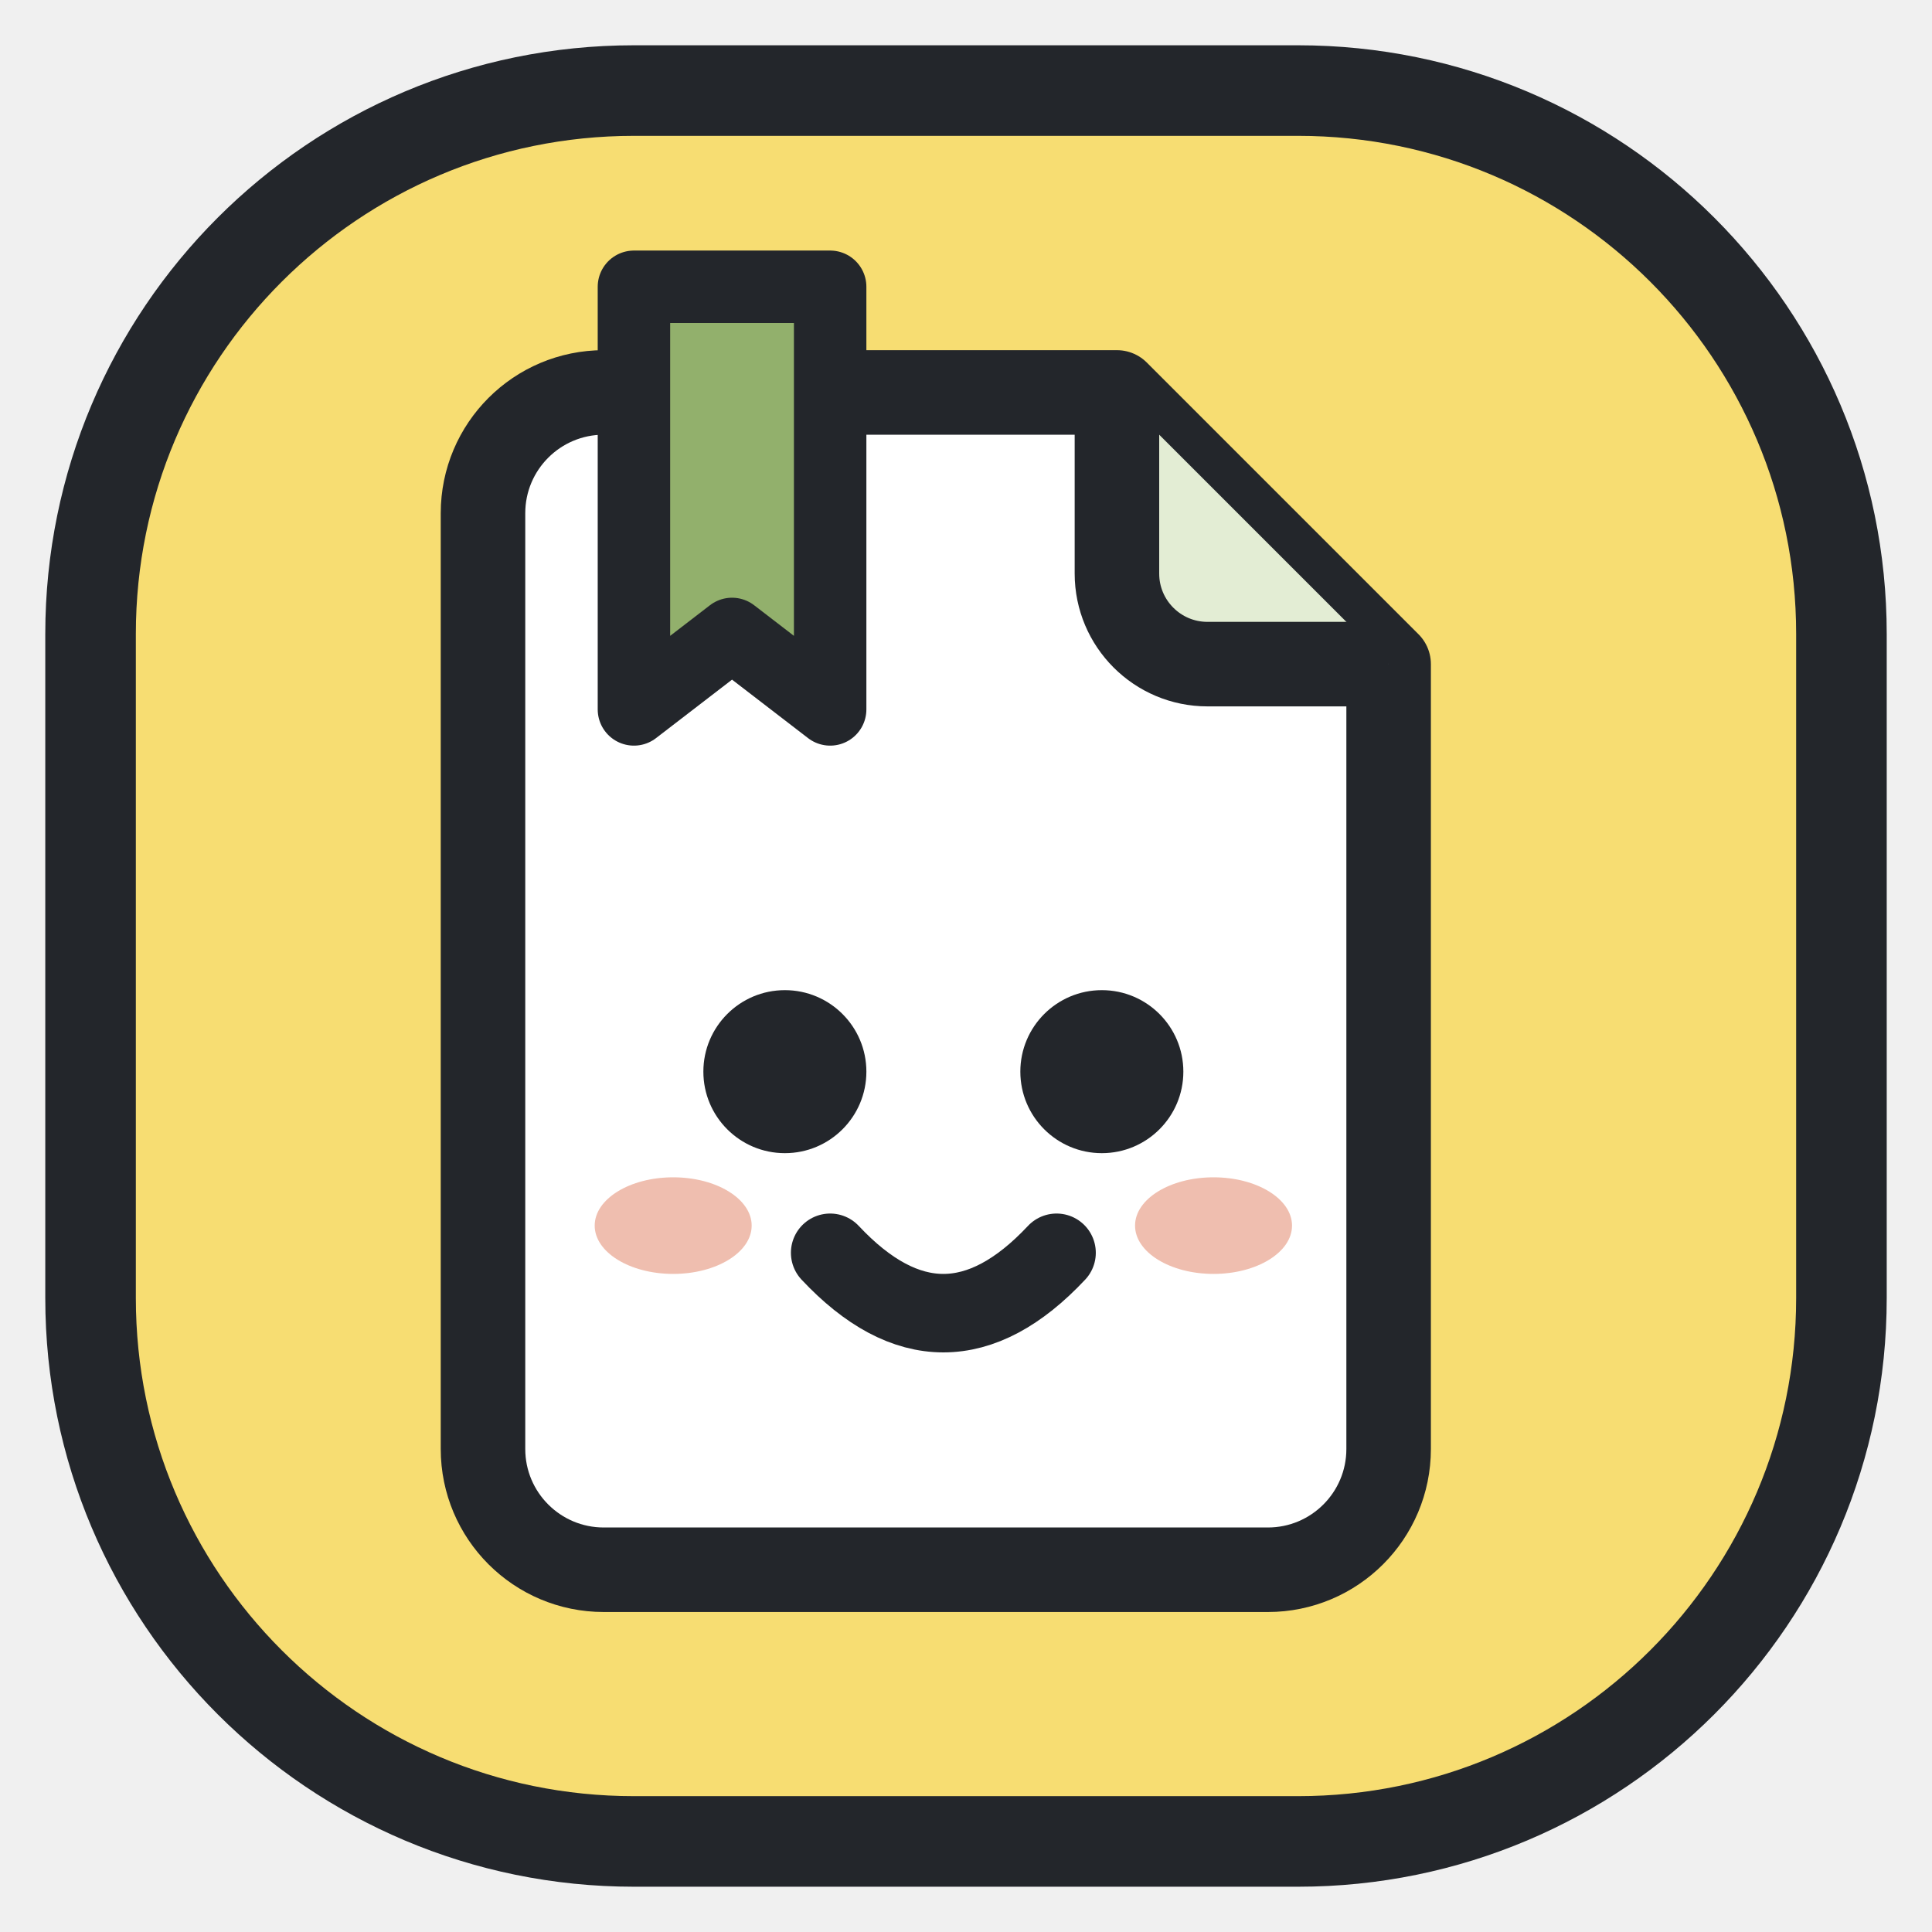
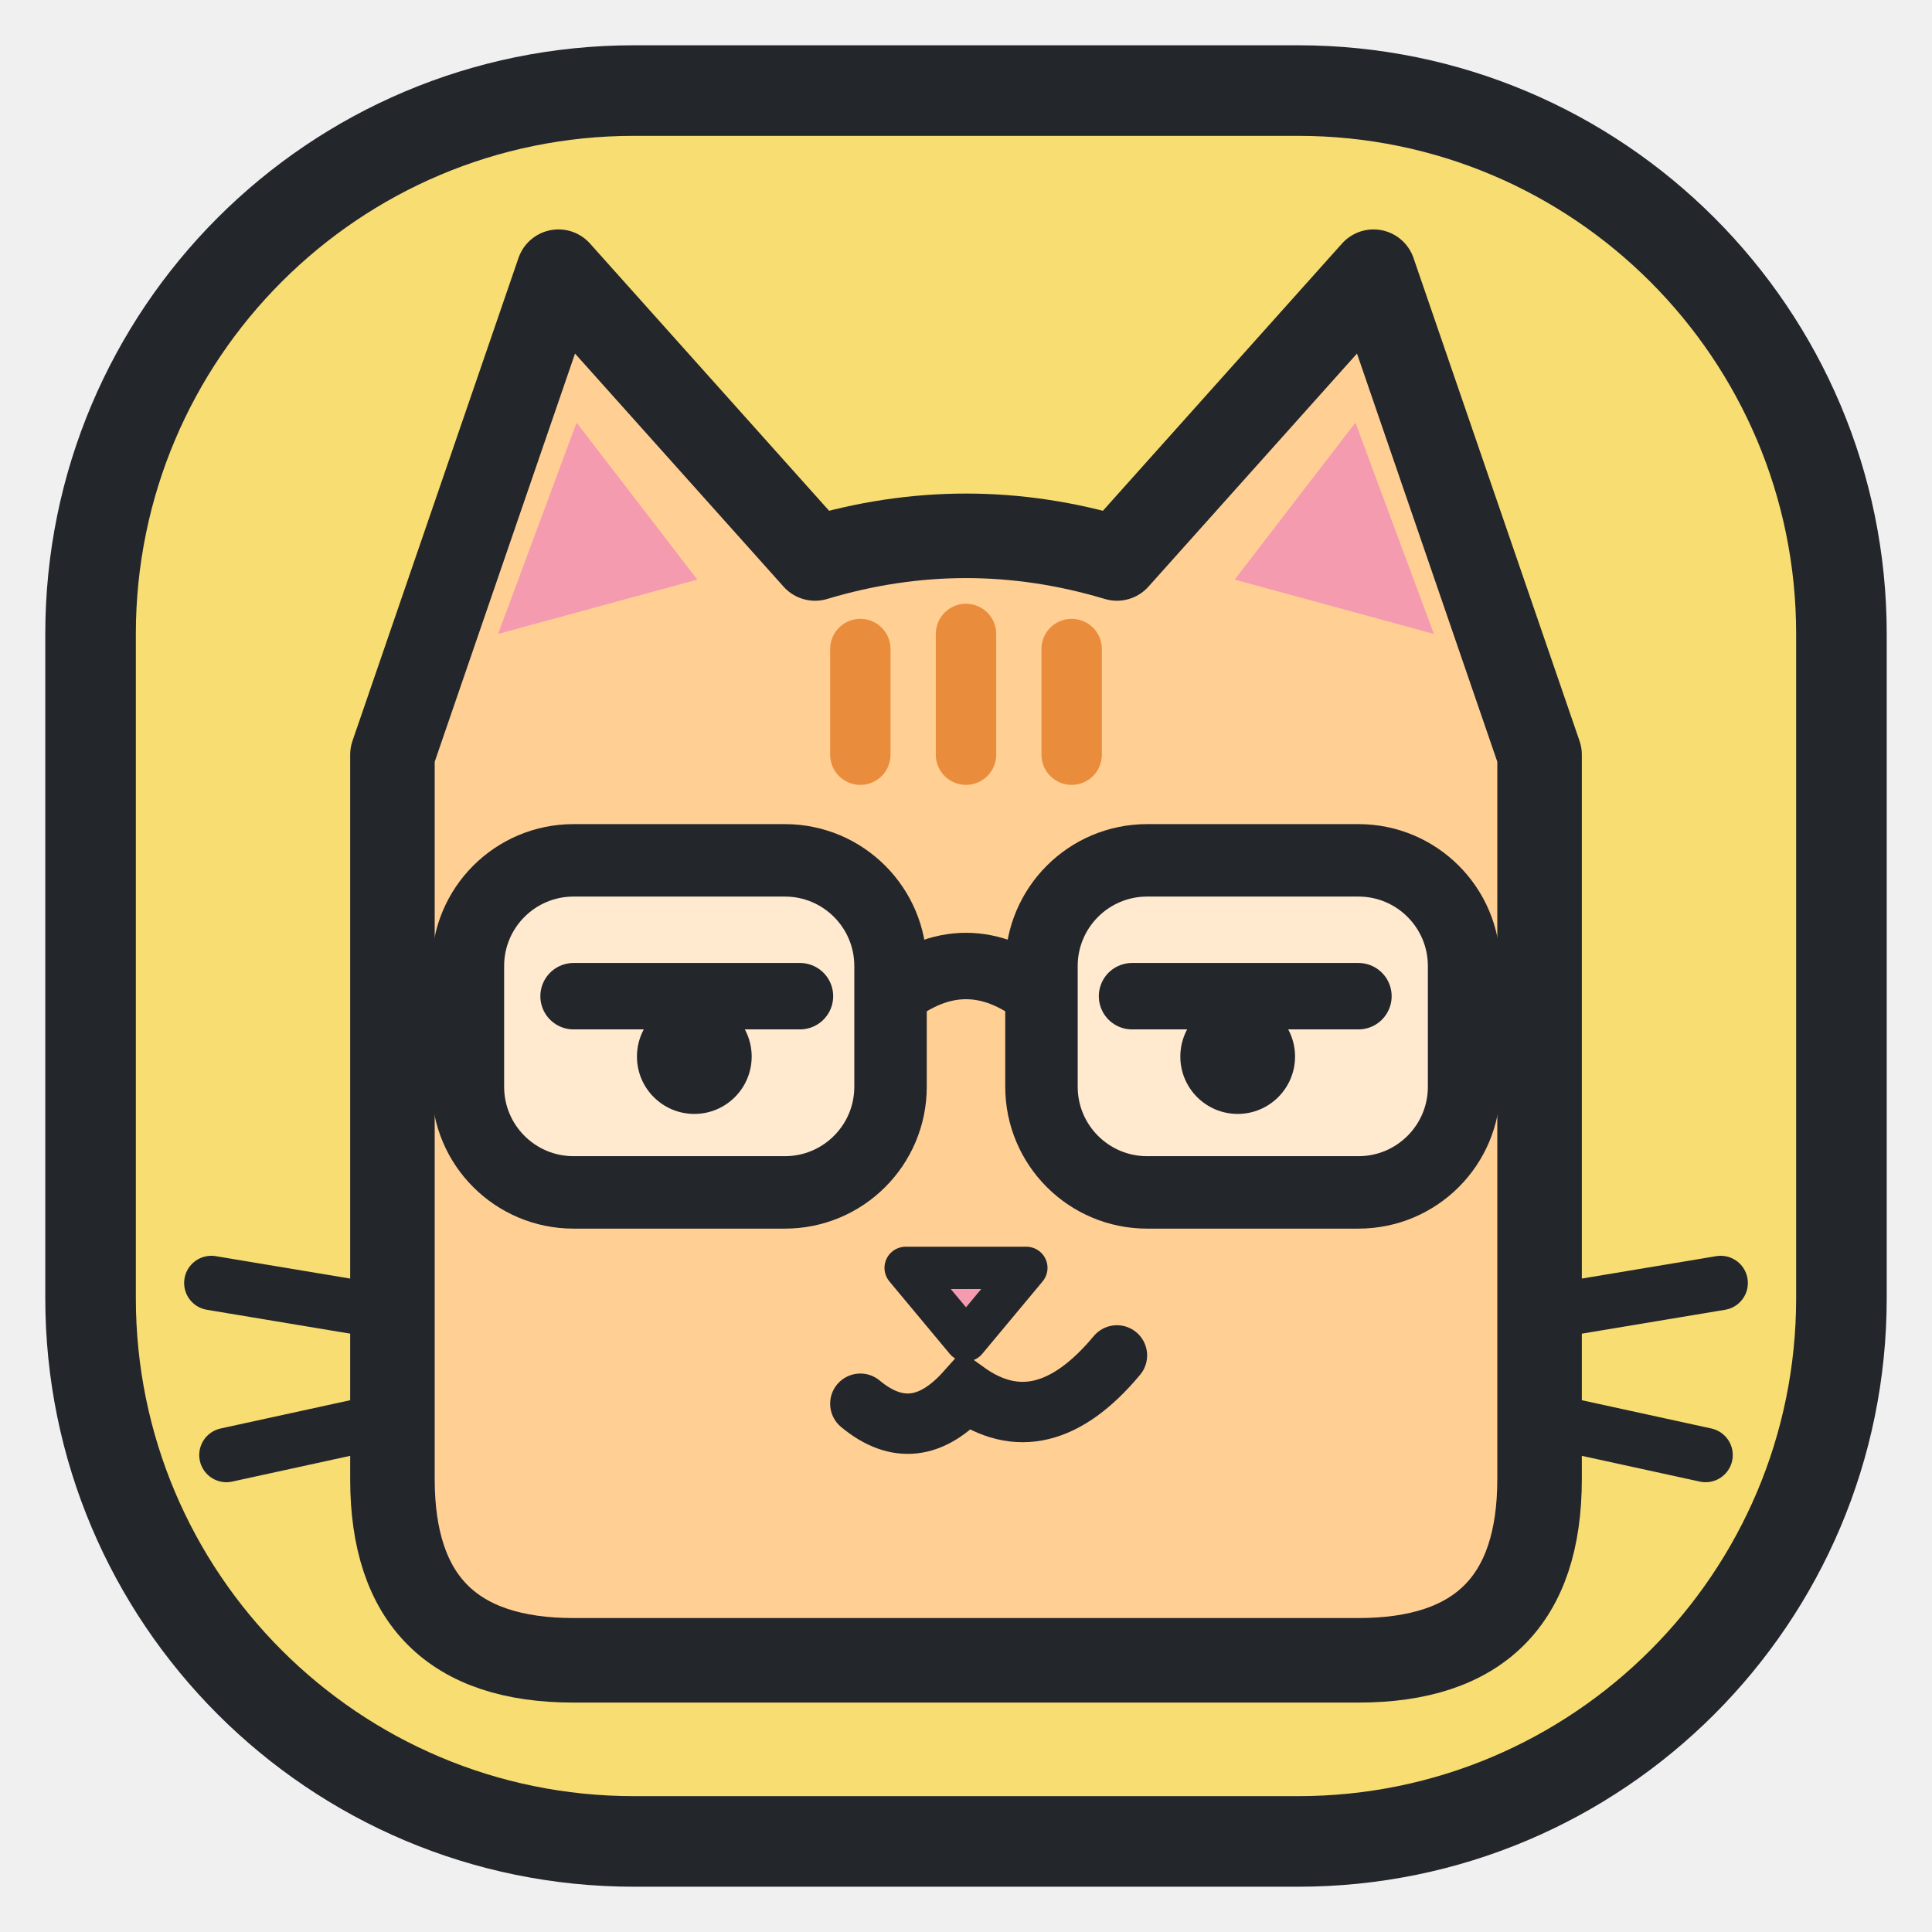
<svg xmlns="http://www.w3.org/2000/svg" viewBox="0 0 64 64">
  <rect x="3" y="3" width="58" height="58" rx="18" fill="#f7dd72" stroke="#23262b" stroke-width="3" />
-   <path d="M20 13h17l9 9v26a4 4 0 0 1-4 4H20a4 4 0 0 1-4-4V17a4 4 0 0 1 4-4z" fill="#fff" stroke="#23262b" stroke-width="2.8" stroke-linejoin="round" />
-   <path d="M37 13v6a3 3 0 0 0 3 3h6" fill="#e3edd4" stroke="#23262b" stroke-width="2.8" stroke-linejoin="round" />
-   <path d="M21 9.5h6.5v14l-3.25-2.5L21 23.5z" fill="#92b06c" stroke="#23262b" stroke-width="2.4" stroke-linejoin="round" />
-   <circle cx="26" cy="35.5" r="2.7" fill="#23262b" />
-   <circle cx="36.5" cy="35.5" r="2.7" fill="#23262b" />
-   <path d="M27.5 41.5q3.75 4 7.5 0" stroke="#23262b" stroke-width="2.6" fill="none" stroke-linecap="round" />
-   <ellipse cx="22.3" cy="40.6" rx="2.6" ry="1.6" fill="#e2896d" opacity=".55" />
-   <ellipse cx="40.2" cy="40.6" rx="2.6" ry="1.6" fill="#e2896d" opacity=".55" />
+   <path d="M13 49V25L18.5 9L27 18.5Q32 17 37 18.5L45.5 9L51 25V49Q51 55 45 55H19Q13 55 13 49Z" fill="#ffcf94" stroke="#23262b" stroke-width="2.8" stroke-linejoin="round" />
+   <path d="M16.5 21l2.6-7 4 5.2zM40.9 19.2l4-5.2 2.6 7z" fill="#f59bb0" />
+   <path d="M28.5 21.5v3.5M32 21v4M35.5 21.5v3.5" stroke="#e98d3c" stroke-width="2" stroke-linecap="round" />
+   <rect x="15.5" y="28.5" width="14" height="11" rx="3.5" fill="#fff" fill-opacity=".55" />
+   <rect x="34.5" y="28.5" width="14" height="11" rx="3.5" fill="#fff" fill-opacity=".55" />
+   <path d="M19 33h7.5M37.5 33h7.5" stroke="#23262b" stroke-width="2.2" stroke-linecap="round" />
+   <circle cx="23" cy="35" r="1.9" fill="#23262b" />
+   <circle cx="41" cy="35" r="1.9" fill="#23262b" />
+   <rect x="15.5" y="28.5" width="14" height="11" rx="3.5" fill="none" stroke="#23262b" stroke-width="2.4" />
+   <rect x="34.5" y="28.5" width="14" height="11" rx="3.5" fill="none" stroke="#23262b" stroke-width="2.4" />
+   <path d="M29.5 33q2.5-2 5 0" stroke="#23262b" stroke-width="2.2" fill="none" stroke-linecap="round" />
+   <path d="M30 42h4l-2 2.4z" fill="#f59bb0" stroke="#23262b" stroke-width="1.4" stroke-linejoin="round" />
+   <path d="M28.5 46.5q1.8 1.5 3.5-.4q2.5 1.8 5-1.2" stroke="#23262b" stroke-width="2" fill="none" stroke-linecap="round" />
+   <path d="M13 43.5l-6-1M13 47l-5.5 1.2M51 43.5l6-1M51 47l5.5 1.2" stroke="#23262b" stroke-width="1.8" stroke-linecap="round" />
</svg>
